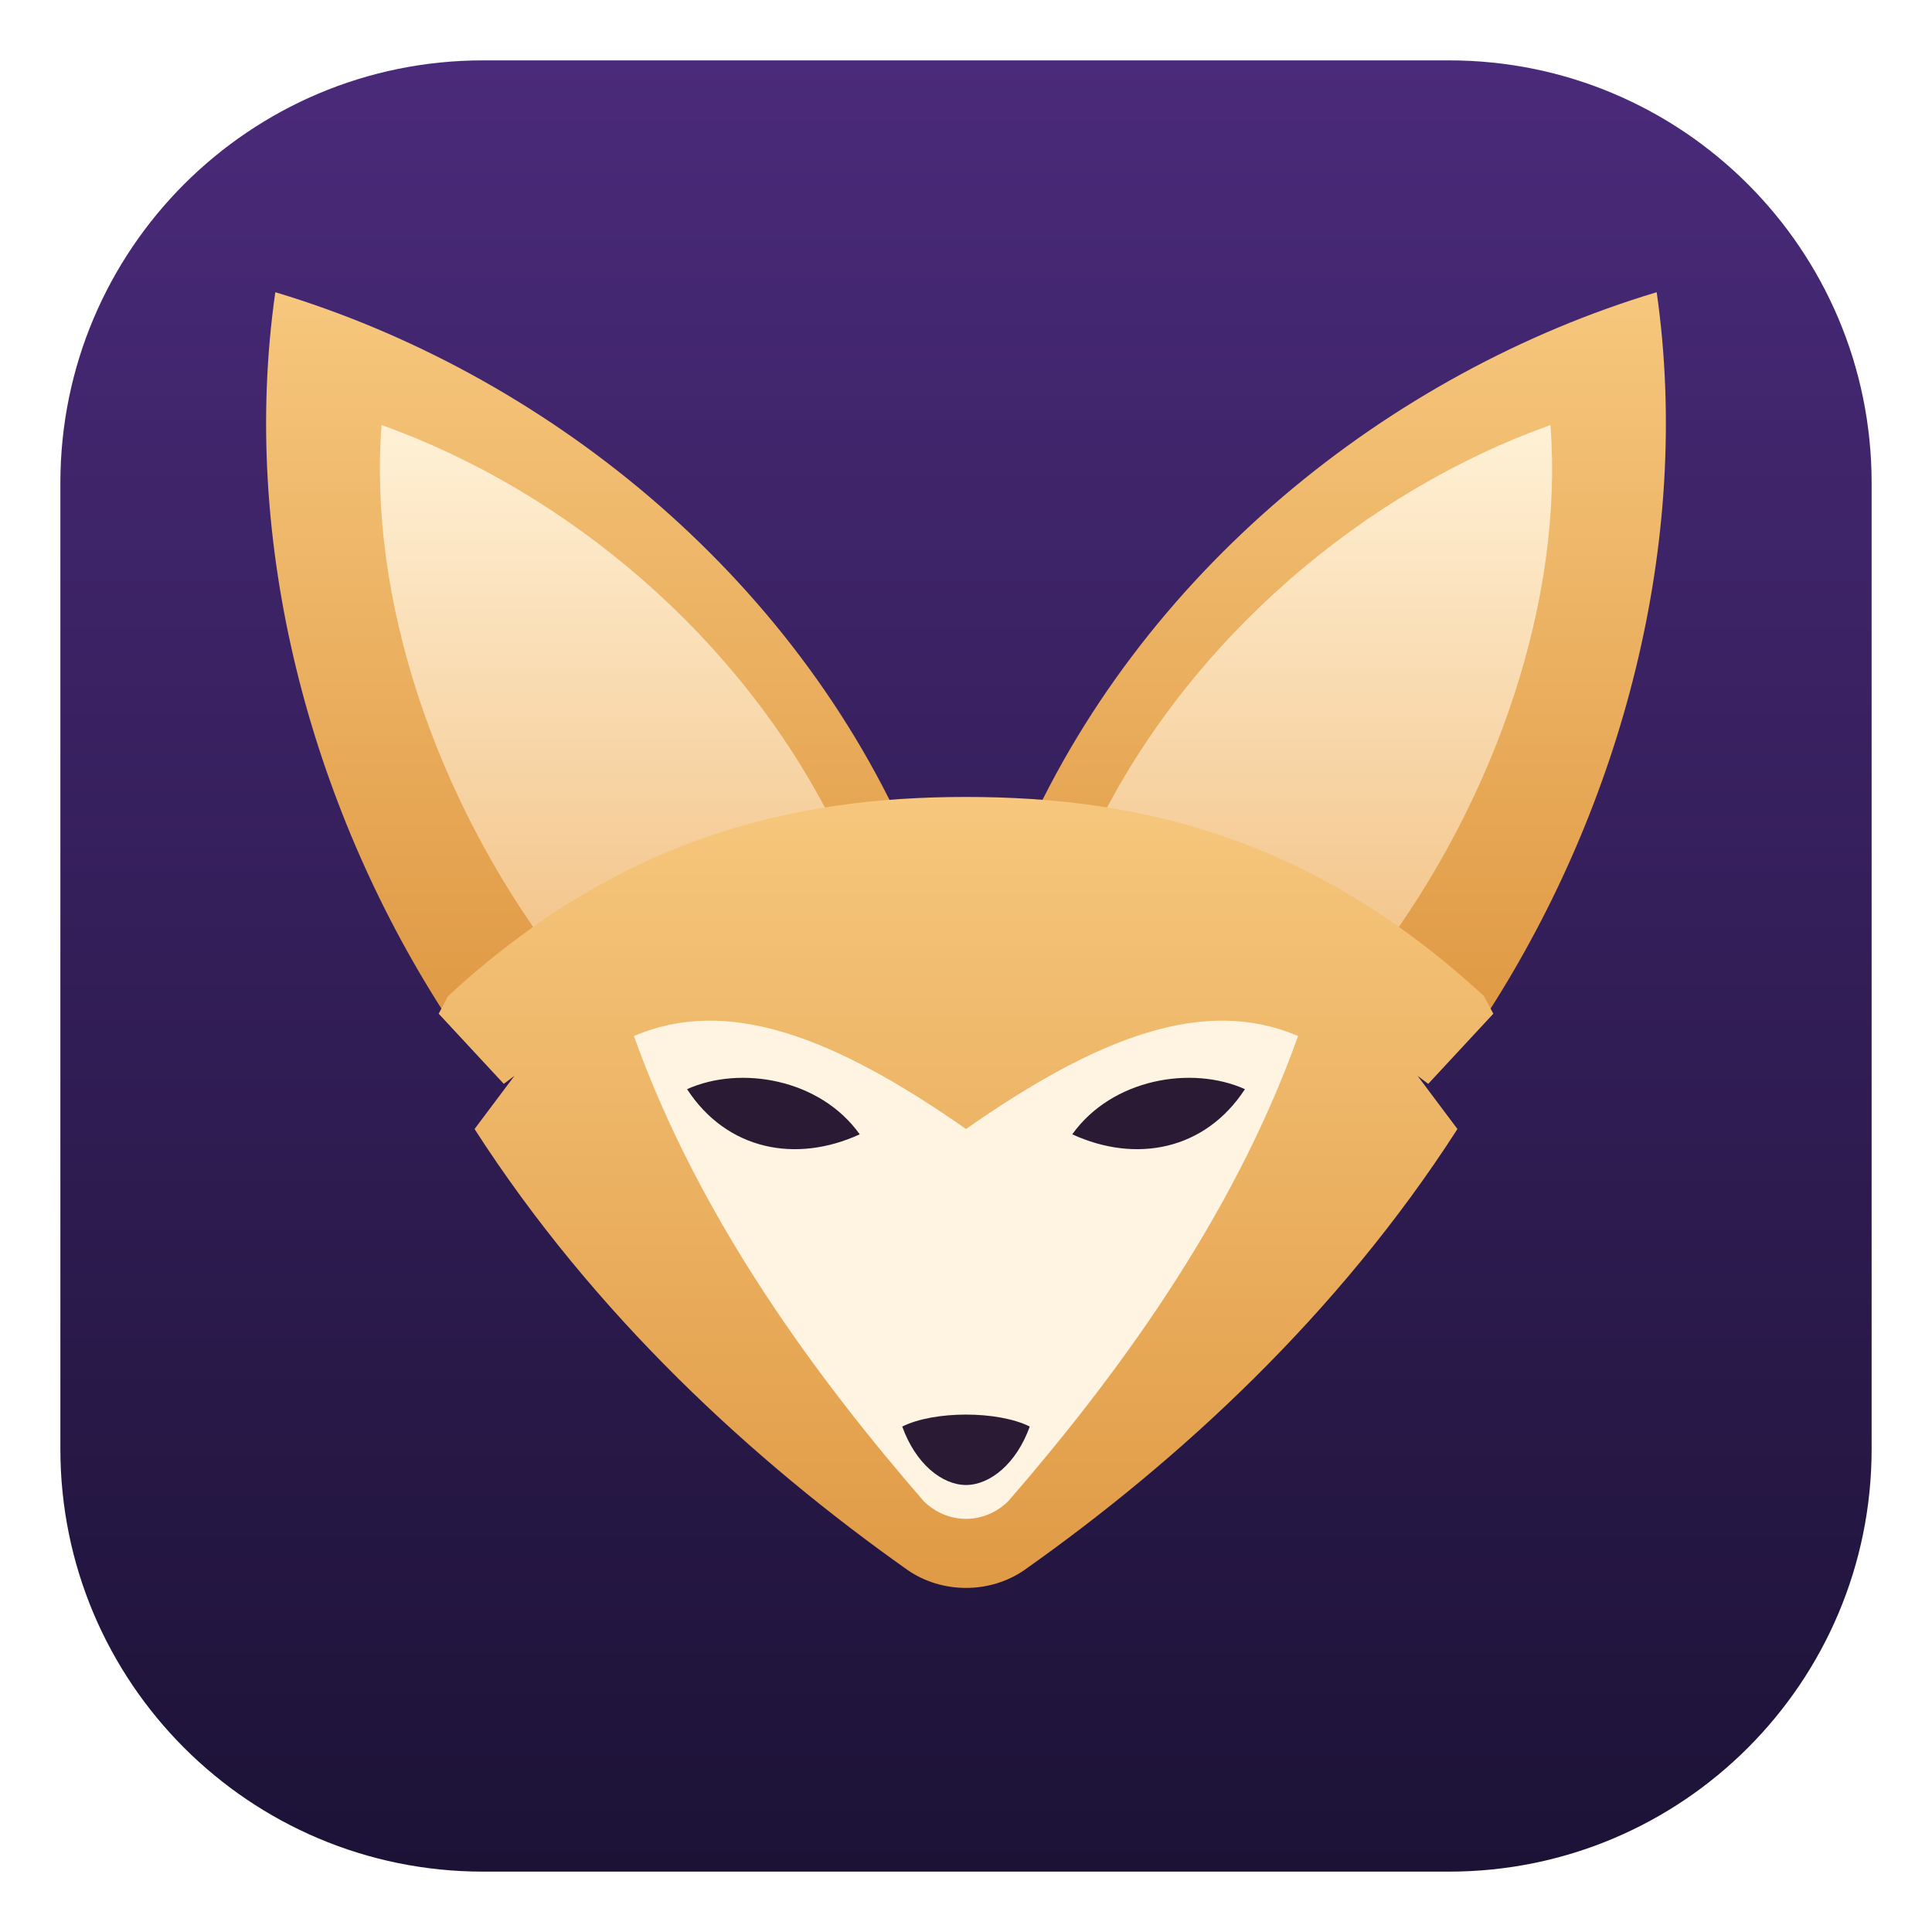
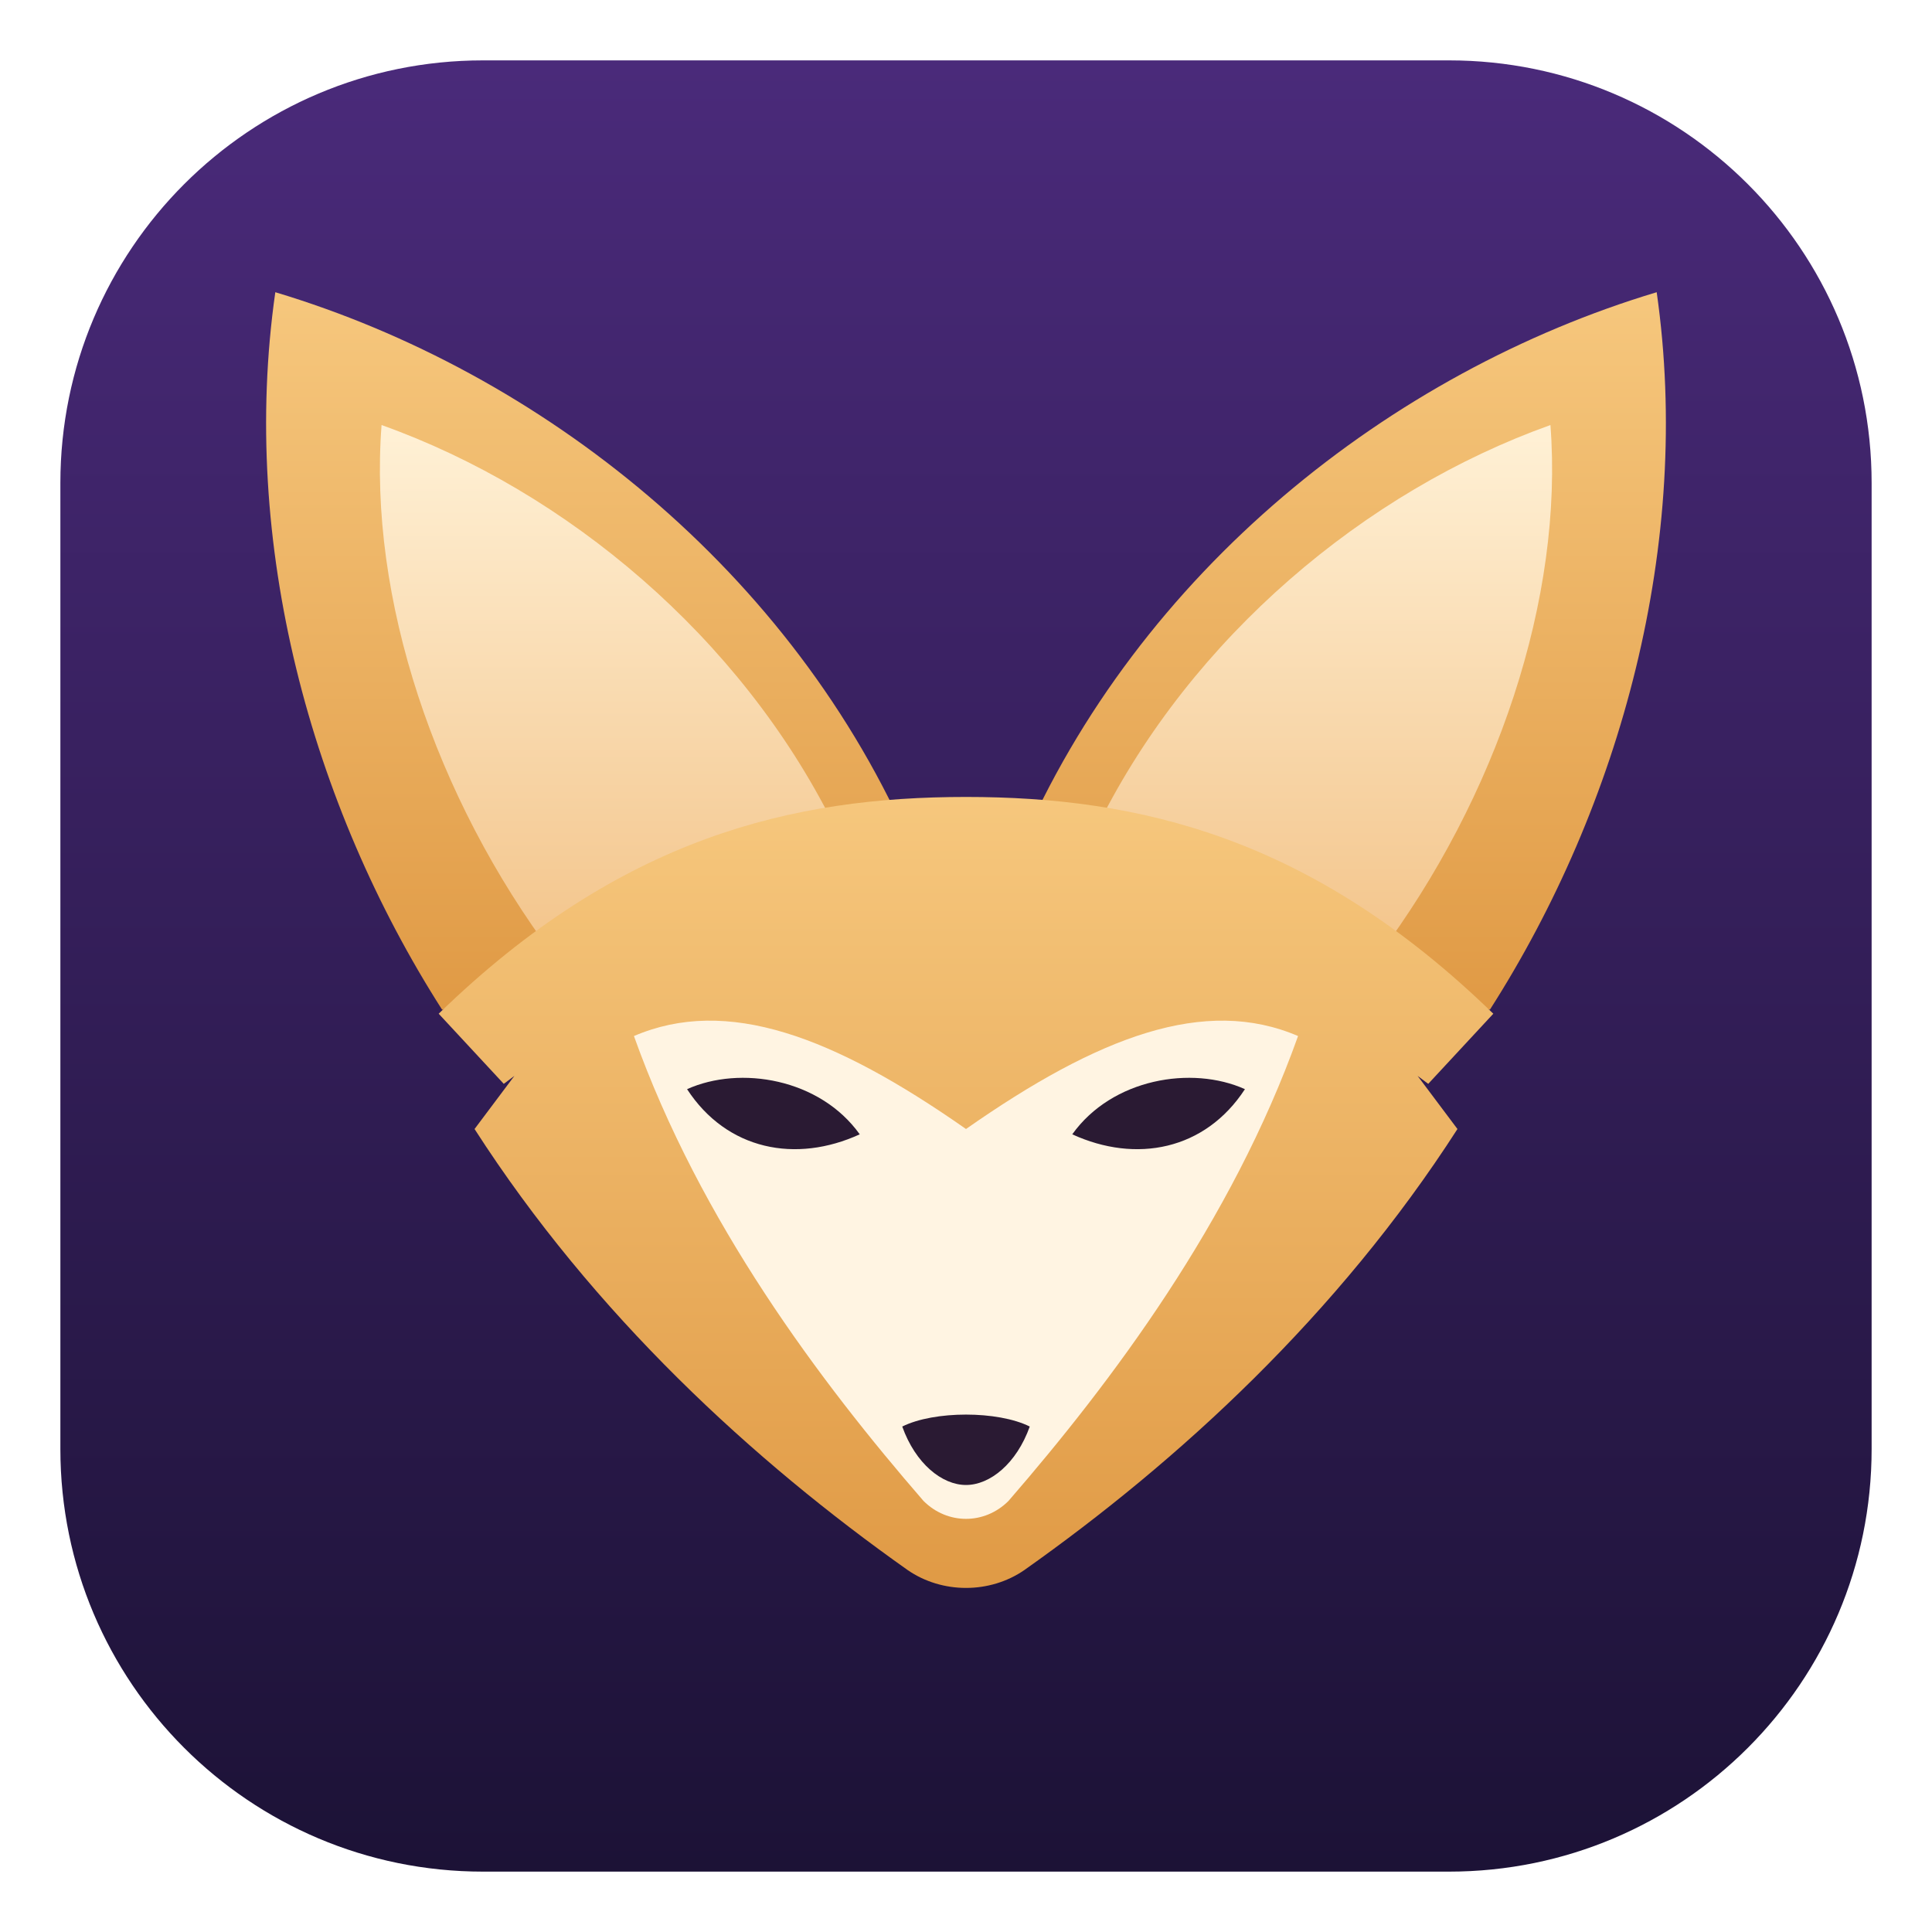
<svg xmlns="http://www.w3.org/2000/svg" viewBox="0 0 64 64">
  <defs>
    <linearGradient id="bg" x1="0" y1="0" x2="0" y2="1">
      <stop offset="0" stop-color="#4a2a7a" />
      <stop offset="1" stop-color="#1c1236" />
    </linearGradient>
    <linearGradient id="fur" x1="0" y1="0" x2="0" y2="1">
      <stop offset="0" stop-color="#f6c77d" />
      <stop offset="1" stop-color="#e09a45" />
    </linearGradient>
    <linearGradient id="ear" x1="0" y1="0" x2="0" y2="1">
      <stop offset="0" stop-color="#fff1d6" />
      <stop offset="1" stop-color="#f3c48a" />
    </linearGradient>
  </defs>
  <rect x="2" y="2" width="60" height="60" rx="14" fill="url(#bg)" />
  <g transform="translate(32 33) scale(0.88) translate(-32 -31)">
    <path d="M12.28 31.51C7.35 23.80 4.65 13.95 6 4.5C16 7.5 25.5 15 30 25.5Z" fill="url(#fur)" />
    <path d="M51.72 31.51C56.65 23.80 59.35 13.95 58 4.5C48 7.5 38.5 15 34 25.5Z" fill="url(#fur)" />
    <path d="M16.5 29.5C12 23.5 9.5 16 10 9.5C17 12 23.5 17.5 27 24.5Z" fill="url(#ear)" />
    <path d="M47.5 29.5C52 23.5 54.5 16 54 9.5C47 12 40.5 17.5 37 24.5Z" fill="url(#ear)" />
-     <path d="M12.5 31C19 25 25.5 23.5 32 23.5S45 25 51.5 31L51.85 31.66L49.4 34.3L49 34L50.5 36C46 43 40 48.5 34.2 52.6C32.9 53.5 31.1 53.5 29.8 52.6C24 48.5 18 43 13.5 36L15 34L14.6 34.3L12.15 31.66Z" fill="url(#fur)" />
+     <path d="M12.15 31.66C19 25 25.5 23.5 32 23.5S45 25 51.85 31.66L49.4 34.3L49 34L50.5 36C46 43 40 48.5 34.2 52.6C32.9 53.5 31.1 53.5 29.8 52.6C24 48.5 18 43 13.5 36L15 34L14.6 34.3Z" fill="url(#fur)" />
    <path d="M19.5 32.5C23 31 27 32.5 32 36C37 32.5 41 31 44.5 32.5C42 39.5 37.5 45.5 33.6 50C32.7 50.9 31.3 50.9 30.4 50C26.5 45.5 22 39.5 19.5 32.5Z" fill="#fff4e2" />
    <path d="M21.5 34.5C23.5 33.6 26.5 34.1 28 36.2C25.6 37.3 23 36.8 21.5 34.5Z" fill="#2a1a33" />
    <path d="M42.5 34.5C40.5 33.6 37.5 34.1 36 36.2C38.4 37.3 41 36.8 42.5 34.5Z" fill="#2a1a33" />
    <path d="M29.6 47.2C30.8 46.6 33.2 46.6 34.4 47.2C33.9 48.6 32.9 49.4 32 49.4S30.1 48.6 29.6 47.2Z" fill="#2a1a33" />
  </g>
</svg>
